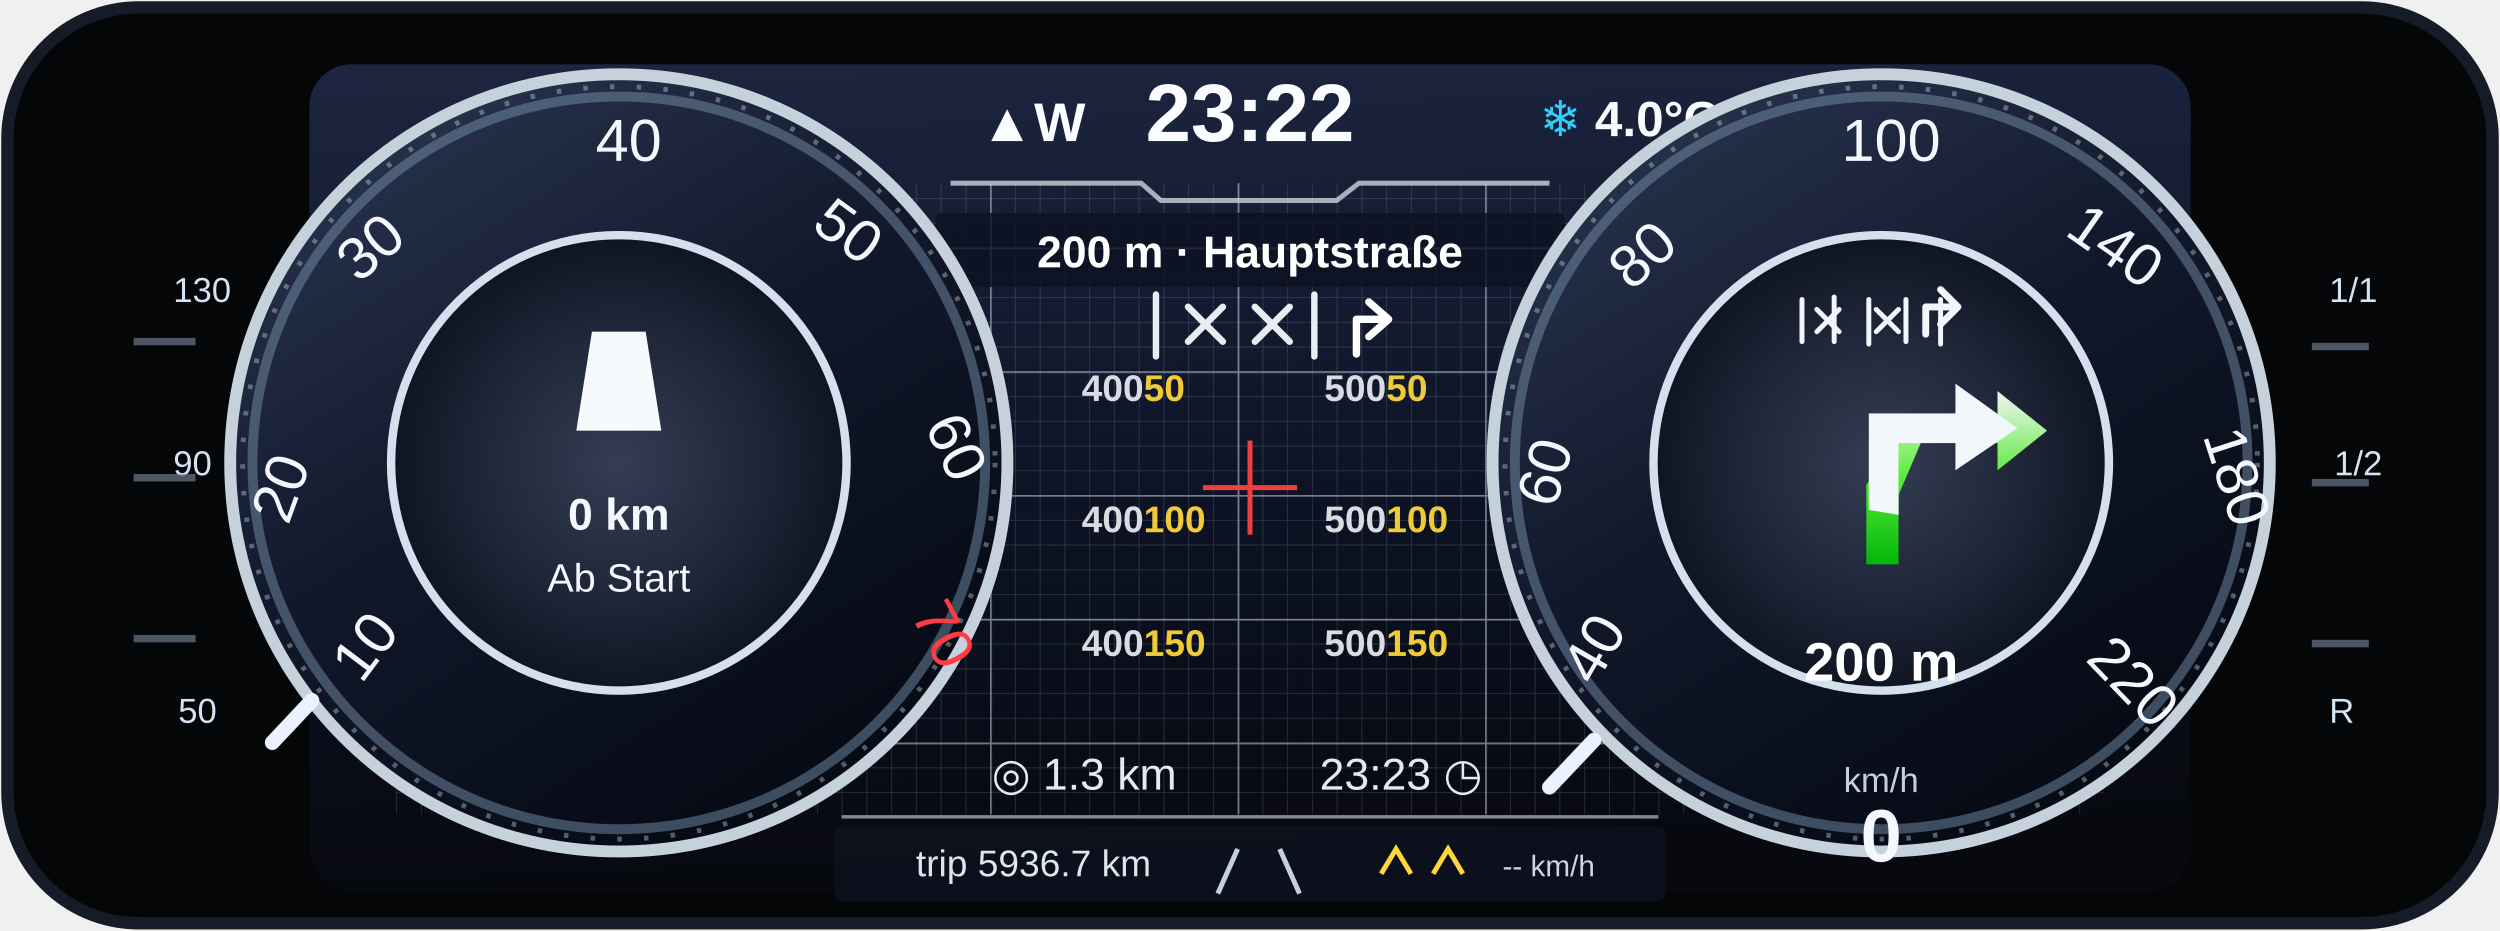
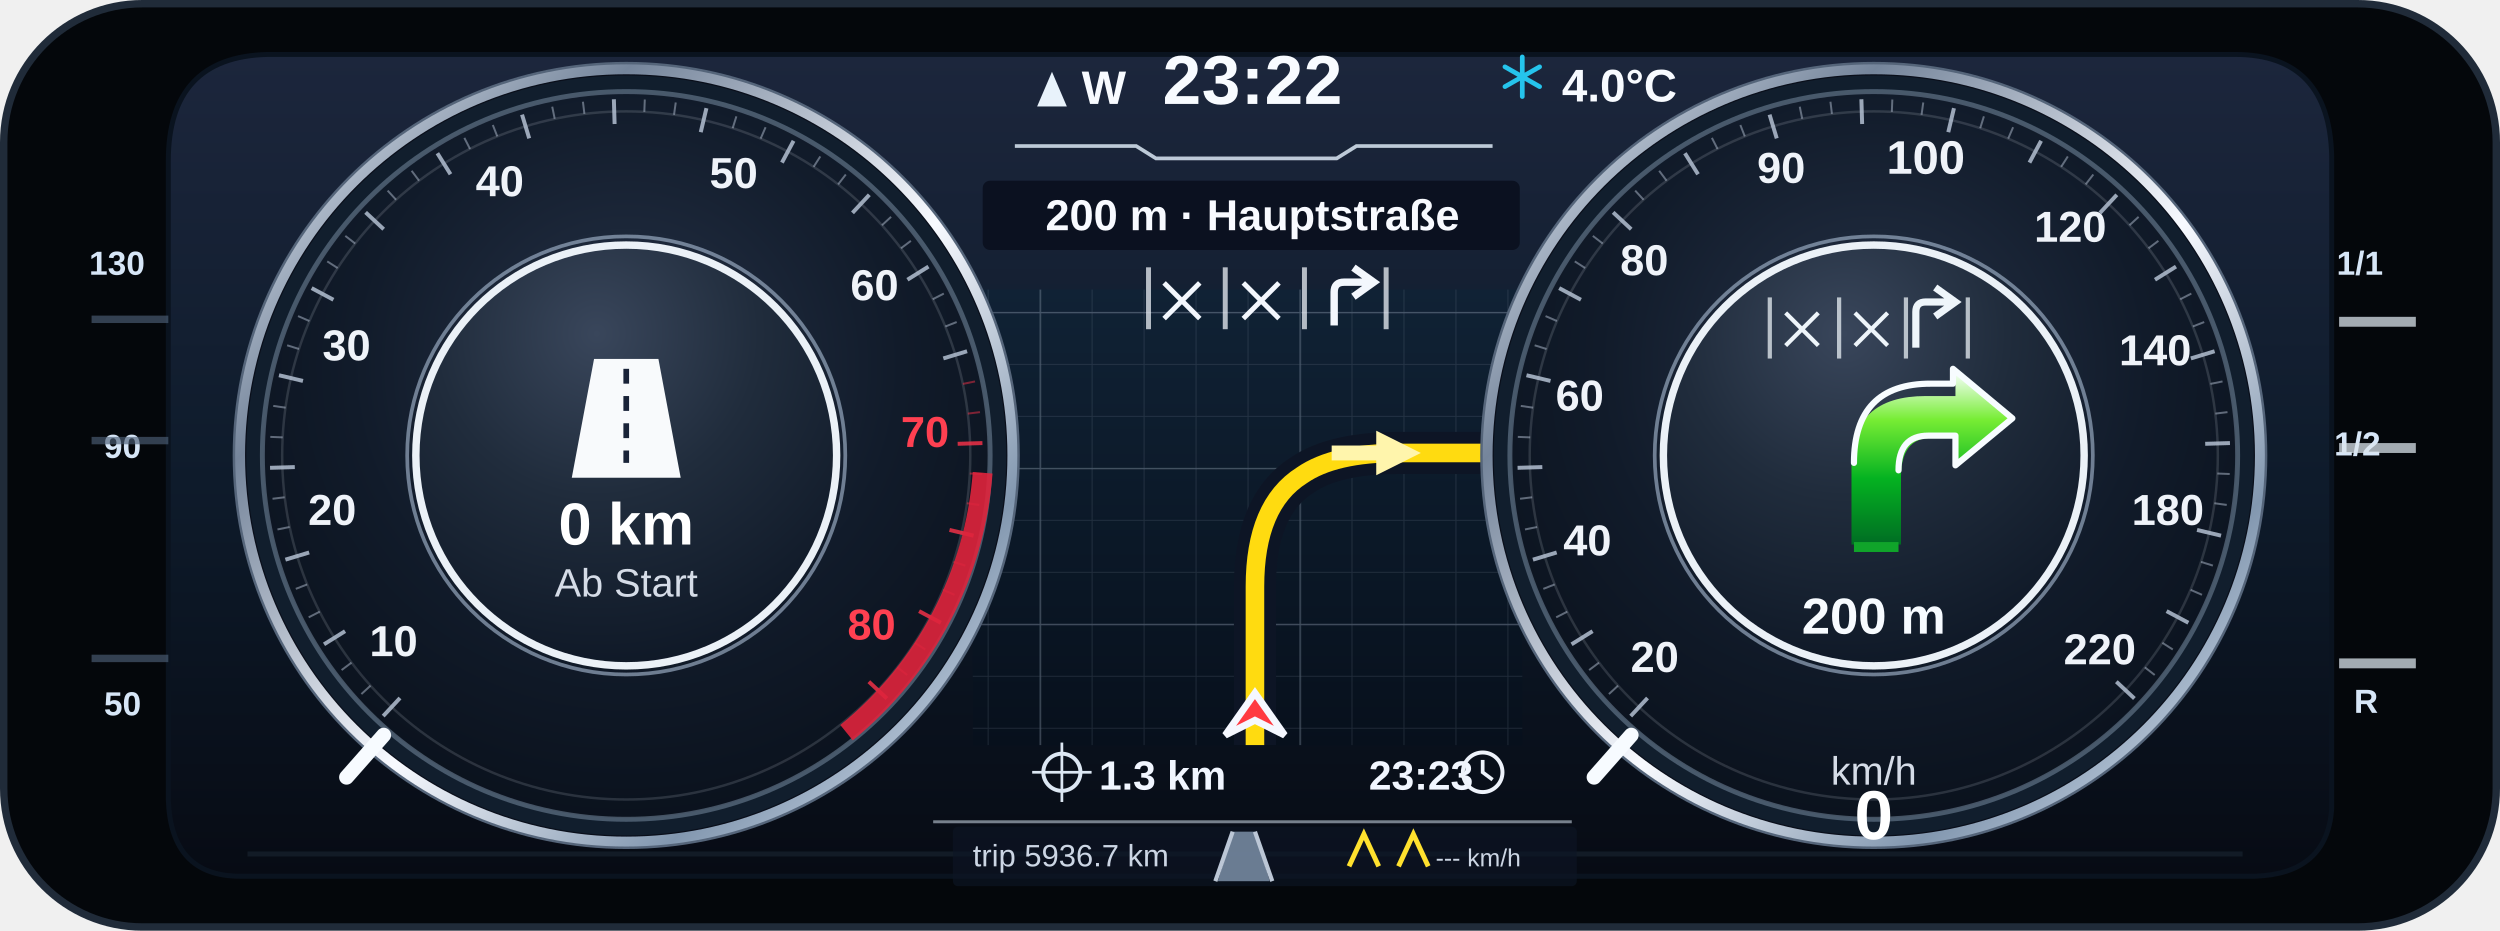
- <svg xmlns="http://www.w3.org/2000/svg" id="navv-center-svg" viewBox="0 0 1010 376" role="img" aria-label="Center Virtual Cockpit Preview: modular AID10 geometry" preserveAspectRatio="xMidYMid meet">
+ <svg xmlns="http://www.w3.org/2000/svg" id="navv-center-svg" viewBox="0 0 1010 376" preserveAspectRatio="xMidYMid meet" role="img" aria-label="Modulares AID10 Center-Cockpit: Instrumente, Navigationsanzeigen und Kartenfläche als getrennte SVG-Ebenen">
  <defs>
-     <linearGradient id="c-back" x2=".1" y2="1">
-       <stop offset="0%" stop-color="#1d2540" />
-       <stop offset="60%" stop-color="#0c1223" />
-       <stop offset="100%" stop-color="#07090f" />
+     <style>
+ #navv-center-svg{font-family:Arial,"Helvetica Neue",Helvetica,sans-serif;font-variant-numeric:tabular-nums}
+ .c-gauge-labels{font-family:Arial,"Helvetica Neue",Helvetica,sans-serif}
+ .c-inner-main{fill:#fff;font-weight:650}
+ .c-inner-sub{fill:#d5dce7;font-size:16px;font-weight:500}
+ .c-fine{fill:#b5c4d8;font-weight:500}
+ </style>
+     <linearGradient id="c-back" x1="0" y1="0" x2="0" y2="1">
+       <stop stop-color="#1c263c" />
+       <stop offset=".52" stop-color="#0e1b2b" />
+       <stop offset="1" stop-color="#070b14" />
    </linearGradient>
-     <linearGradient id="c-dial" x1=".2" y1=".1" x2=".7" y2=".9">
-       <stop stop-color="#253049" />
-       <stop offset="46%" stop-color="#11182b" />
-       <stop offset="100%" stop-color="#070b16" />
+     <linearGradient id="c-panel" x1="0" y1="0" x2="0" y2="1">
+       <stop stop-color="#102235" />
+       <stop offset="1" stop-color="#07101c" />
    </linearGradient>
-     <radialGradient id="c-inner">
-       <stop stop-color="#343d53" />
-       <stop offset=".65" stop-color="#1d2436" />
-       <stop offset="1" stop-color="#0f1421" />
+     <linearGradient id="c-rim" x1="0" y1="0" x2="1" y2="1">
+       <stop stop-color="#f0f7ff" />
+       <stop offset=".25" stop-color="#75859b" />
+       <stop offset=".55" stop-color="#f8faff" />
+       <stop offset=".78" stop-color="#8297af" />
+       <stop offset="1" stop-color="#eaf3ff" />
+     </linearGradient>
+     <radialGradient id="c-dialface" cx=".5" cy=".38" r=".82">
+       <stop stop-color="#263247" />
+       <stop offset=".45" stop-color="#111b2a" />
+       <stop offset="1" stop-color="#050a12" />
    </radialGradient>
-     <linearGradient id="c-guidance" x1="0" y1="1" x2="0" y2="0">
-       <stop stop-color="#00bd09" />
-       <stop offset=".5" stop-color="#58f534" />
-       <stop offset="1" stop-color="#fff" />
+     <radialGradient id="c-inner" cx=".43" cy=".21" r=".9">
+       <stop stop-color="#39465b" />
+       <stop offset=".43" stop-color="#202c3c" />
+       <stop offset="1" stop-color="#0b1422" />
+     </radialGradient>
+     <linearGradient id="c-turn" x1="0" y1="1" x2="0" y2="0">
+       <stop stop-color="#006d23" />
+       <stop offset=".38" stop-color="#04b221" />
+       <stop offset=".72" stop-color="#77ed34" />
+       <stop offset="1" stop-color="#f9ffff" />
    </linearGradient>
-     <pattern id="c-grid" width="10" height="10" patternUnits="userSpaceOnUse">
-       <path d="M10 0H0V10" stroke="#aab8c9" stroke-opacity=".26" stroke-width=".55" fill="none" />
+     <pattern id="c-grid" width="21" height="21" patternUnits="userSpaceOnUse">
+       <path d="M21 0H0V21" fill="none" stroke="#8792a7" stroke-opacity=".18" stroke-width=".75" />
    </pattern>
-     <pattern id="c-grid-major" width="100" height="50" patternUnits="userSpaceOnUse">
-       <path d="M100 0H0V50" stroke="#d9e3f2" stroke-opacity=".48" stroke-width="1.4" fill="none" />
+     <pattern id="c-major" width="105" height="63" patternUnits="userSpaceOnUse">
+       <path d="M105 0H0V63" fill="none" stroke="#9fafc1" stroke-opacity=".27" stroke-width="1.2" />
    </pattern>
-     <clipPath id="c-mainclip">
-       <rect x="125" y="26" width="760" height="334" rx="17" />
+     <clipPath id="c-mapclip">
+       <path d="M393 117H615V301H393z" />
    </clipPath>
-     <filter id="c-glow">
-       <feGaussianBlur stdDeviation="2" />
-     </filter>
  </defs>
-   <rect x="3" y="3" width="1004" height="370" rx="53" fill="#050608" stroke="#161c27" stroke-width="5" />
-   <g clip-path="url(#c-mainclip)">
-     <rect x="125" y="26" width="760" height="334" fill="url(#c-back)" />
+   <rect x="1.5" y="1.5" width="1007" height="373" rx="56" fill="#04070b" stroke="#202b39" stroke-width="3" />
+   <path d="M108 22H903Q941 22 942 63V327Q940 353 911 354H97Q69 354 68 323V65Q68 23 108 22Z" fill="url(#c-back)" stroke="#0a131f" stroke-width="2" />
+   <path d="M100 345H906" stroke="#121b26" stroke-width="2" />
+   <g id="center-background" clip-path="url(#c-mapclip)">
+     <rect x="393" y="117" width="222" height="184" fill="url(#c-panel)" />
    <g id="center-grid">
-       <rect x="160" y="74" width="690" height="255" fill="url(#c-grid)" />
-       <rect x="160" y="74" width="690" height="255" fill="url(#c-grid-major)" />
-       <g fill="#e7e9ee" font-weight="750" font-size="15" font-family="system-ui,Arial,sans-serif">
-         <text x="339" y="162">300<tspan fill="#ffd639">50</tspan>
-         </text>
-         <text x="437" y="162">400<tspan fill="#ffd639">50</tspan>
-         </text>
-         <text x="535" y="162">500<tspan fill="#ffd639">50</tspan>
-         </text>
-         <text x="635" y="162">600<tspan fill="#ffd639">50</tspan>
-         </text>
-         <text x="339" y="215">300<tspan fill="#ffd639">100</tspan>
-         </text>
-         <text x="437" y="215">400<tspan fill="#ffd639">100</tspan>
-         </text>
-         <text x="535" y="215">500<tspan fill="#ffd639">100</tspan>
-         </text>
-         <text x="635" y="215">600<tspan fill="#ffd639">100</tspan>
-         </text>
-         <text x="339" y="265">300<tspan fill="#ffd639">150</tspan>
-         </text>
-         <text x="437" y="265">400<tspan fill="#ffd639">150</tspan>
-         </text>
-         <text x="535" y="265">500<tspan fill="#ffd639">150</tspan>
-         </text>
-         <text x="635" y="265">600<tspan fill="#ffd639">150</tspan>
-         </text>
-       </g>
-       <path d="M505 178v38m-19-19h38" stroke="#ff4242" stroke-width="2" />
+       <rect x="393" y="117" width="222" height="184" fill="url(#c-grid)" />
+       <rect x="393" y="117" width="222" height="184" fill="url(#c-major)" />
    </g>
    <g id="center-map-visual" style="display:none">
-       <rect x="337" y="83" width="333" height="252" fill="#273e4a" />
-       <path d="M344 320C415 287 472 287 521 240S578 176 664 160M340 155Q430 202 510 132T674 91" fill="none" stroke="#526779" stroke-width="31" />
-       <path d="M344 320C415 287 472 287 521 240S578 176 664 160" fill="none" stroke="#849ca8" stroke-width="9" />
-       <path d="M500 325Q500 275 521 241Q548 200 592 188" stroke="#69e6bb" stroke-width="5" fill="none" stroke-linecap="round" />
-     </g>
-     <rect x="125" y="26" width="760" height="370" fill="url(#c-back)" opacity=".06" />
-   </g>
-   <g id="center-top-status" font-family="system-ui,Arial,sans-serif" fill="#fafcff">
-     <text x="396" y="57" font-size="22" font-weight="650">▲W</text>
-     <text x="505" y="57" text-anchor="middle" font-size="33" font-weight="650">23:22</text>
-     <text x="622" y="55" font-size="20" font-weight="600">
-       <tspan fill="#34ccfb">❄</tspan> 4.0°C</text>
-     <path d="M384 74H461l8 7h71l9-7h77" fill="none" stroke="#c8d4de" opacity=".8" stroke-width="2" />
-   </g>
-   <g id="center-top-text" font-family="system-ui,Arial,sans-serif" text-anchor="middle">
-     <rect x="378" y="86" width="254" height="30" fill="#0b1020" opacity=".8" rx="2" />
-     <text id="center-top-label" x="505" y="108" fill="#fff" font-size="18" font-weight="650">200 m · Hauptstraße</text>
-   </g>
-   <g id="center-top-lanes" fill="none" stroke="#e8edf2" stroke-width="2.6" stroke-linecap="round" stroke-linejoin="round">
-     <path d="M467 119v25M531 119v25" />
-     <path d="M480 124l14 14m0-14l-14 14M507 124l14 14m0-14l-14 14" stroke-width="2.7" />
-     <path d="M548 143v-14h13m-8-7l8 7-8 7" stroke="#fff" stroke-width="3" />
-   </g>
-   <g id="center-left-dial" font-family="system-ui,Arial,sans-serif" fill="#f4f7fd">
-     <circle cx="250" cy="187" r="157" fill="url(#c-dial)" stroke="#c6d2db" stroke-width="4.8" />
-     <circle cx="250" cy="187" r="148" fill="none" stroke="#758da7" stroke-width="4" opacity=".5" />
-     <circle cx="250" cy="187" r="152" fill="none" stroke="#c7d5dd" stroke-width="2" stroke-dasharray="1.8 9" opacity=".4" />
-     <path d="M126 283L110 300" stroke="#eaf3fd" stroke-width="6" stroke-linecap="round" />
-     <g font-size="24" text-anchor="middle" font-weight="500">
-       <text x="154" y="266" transform="rotate(-53 154 266)">10</text>
-       <text x="121" y="200" transform="rotate(-70 121 200)">20</text>
-       <text x="155" y="106" transform="rotate(-41 155 106)">30</text>
-       <text x="254" y="65">40</text>
-       <text x="338" y="100" transform="rotate(36 338 100)">50</text>
-       <text x="379" y="184" transform="rotate(65 379 184)">60</text>
-       <text x="374" y="260" transform="rotate(62 374 260)" fill="#ff3b44">70</text>
-     </g>
-     <circle cx="250" cy="187" r="92" fill="url(#c-inner)" stroke="#d4e0ed" stroke-width="3.4" />
-     <path d="M250 135h-10l-6 38h32l-6-38h-10m0 6v27" fill="#f7fafc" stroke="#f7fafc" stroke-width="2" />
-     <text x="250" y="214" text-anchor="middle" font-size="18" font-weight="600">0 km</text>
-     <text x="250" y="239" text-anchor="middle" font-size="16">Ab Start</text>
-   </g>
-   <g id="center-right-dial" font-family="system-ui,Arial,sans-serif" fill="#f4f7fd">
-     <circle cx="760" cy="187" r="157" fill="url(#c-dial)" stroke="#c6d2db" stroke-width="4.8" />
-     <circle cx="760" cy="187" r="148" fill="none" stroke="#758da7" stroke-width="4" opacity=".5" />
-     <circle cx="760" cy="187" r="152" fill="none" stroke="#c7d5dd" stroke-width="2" stroke-dasharray="1.8 9" opacity=".4" />
-     <g font-size="24" text-anchor="middle" font-weight="500">
-       <text x="651" y="266" transform="rotate(-60 651 266)">40</text>
-       <text x="632" y="193" transform="rotate(-74 632 193)">60</text>
-       <text x="669" y="109" transform="rotate(-42 669 109)">80</text>
-       <text x="764" y="65">100</text>
-       <text x="850" y="106" transform="rotate(35 850 106)">140</text>
-       <text x="896" y="195" transform="rotate(72 896 195)">180</text>
-       <text x="856" y="281" transform="rotate(46 856 281)">220</text>
-     </g>
-     <circle cx="760" cy="187" r="92" fill="url(#c-inner)" stroke="#d4e0ed" stroke-width="3.4" />
-     <path d="M644 299l-18 19" stroke="#eaf3fd" stroke-width="6" stroke-linecap="round" />
-     <text x="760" y="320" text-anchor="middle" font-size="14" fill="#c4d0df">km/h</text>
-     <text x="760" y="348" text-anchor="middle" font-size="30" font-weight="650">0</text>
-   </g>
-   <g id="center-dial-lanes" fill="none" stroke="#f2f5fc" stroke-width="2" stroke-linecap="round" stroke-linejoin="round">
-     <path d="M728 121v17m13-18v18m14-17v18m15-18v17m14-17v18" />
-     <path d="M734 125l9 9m0-9l-9 9M758 125l9 9m0-9l-9 9" />
-     <path d="M778 135v-11h12m-6-7l7 7-7 7" stroke-width="2.8" />
+       <path d="M375 139H623M374 202H627M375 251H629M411 111V311M461 111V313M545 109V317M598 108V309" stroke="#4b5968" stroke-width="16" fill="none" />
+       <path d="M375 139H623M374 202H627M375 251H629M411 111V311M461 111V313M545 109V317M598 108V309" stroke="#8ba2b5" stroke-width="1.2" stroke-opacity=".6" fill="none" />
+       <rect x="417" y="152" width="30" height="34" fill="#263f50" />
+       <rect x="558" y="151" width="30" height="34" fill="#324958" />
+       <rect x="472" y="216" width="28" height="23" fill="#263948" />
+       <rect x="548" y="264" width="33" height="19" fill="#263948" />
+     </g>
+     <g id="center-map-route">
+       <path d="M507 321V237Q507 204 526 192Q539 183 565 183H617" fill="none" stroke="#0d1525" stroke-width="17" stroke-linecap="round" stroke-linejoin="round" />
+       <path d="M507 321V237Q507 204 526 192Q539 183 565 183H617" fill="none" stroke="#ffdb10" stroke-width="7.5" stroke-linecap="round" stroke-linejoin="round" />
+       <path d="M556 174l18 9-18 9v-6h-18v-6h18z" fill="#fff5ac" />
+       <path d="M507 280l-12 17 12-6 12 6z" fill="#ff3a41" stroke="#f5f8ff" stroke-width="2.8" />
+     </g>
+   </g>
+   <g id="center-top-status" fill="#f8fbff">
+     <path d="M425 29l-6 14h12z" fill="#e8f2fb" />
+     <text x="437" y="42" font-size="19" font-weight="650">W</text>
+     <text x="506" y="42" font-size="28" font-weight="650" text-anchor="middle" letter-spacing=".25">23:22</text>
+     <g stroke="#25c4ec" stroke-width="1.9" stroke-linecap="round" transform="translate(615 31)">
+       <path d="M0-8V8M-7-4L7 4M-7 4L7-4" />
+     </g>
+     <text x="631" y="41" font-size="18.5" font-weight="600">4.0°C</text>
+     <path d="M410 59H459l8 5h73l8-5h55" stroke="#dce9f5" fill="none" stroke-width="1.5" opacity=".84" />
+   </g>
+   <g id="center-top-text" fill="#f8faff" text-anchor="middle">
+     <rect x="397" y="73" width="217" height="28" rx="3" fill="#090f1d" opacity=".88" />
+     <text id="center-top-label" x="506" y="93" font-size="17.5" font-weight="600">200 m · Hauptstraße</text>
+   </g>
+   <g id="center-top-lanes" stroke="#f3f7fd" stroke-width="2" stroke-linecap="square" stroke-linejoin="miter" fill="none">
+     <path d="M464 109V132M495 109V132M527 109V132M560 109V132" stroke-opacity=".72" />
+     <path d="M471 115l13 13m0-13l-13 13M503 115l13 13m0-13l-13 13" />
+     <path d="M539 130v-12q0-4 4-4h10m-5-5l7 5-7 5" stroke-width="3" />
+   </g>
+   <g id="center-left-dial" class="c-gauge">
+     <circle cx="253" cy="184" r="158" fill="#090e1a" stroke="#55657a" stroke-width="2" />
+     <circle cx="253" cy="184" r="156" fill="none" stroke="url(#c-rim)" stroke-width="4" />
+     <circle cx="253" cy="184" r="150" fill="url(#c-dialface)" stroke="#111e2d" stroke-width="7" />
+     <circle cx="253" cy="184" r="147" fill="none" stroke="#74899f" opacity=".55" stroke-width="2" />
+     <circle cx="253" cy="184" r="139" fill="none" stroke="#f1f7fe" stroke-opacity=".14" stroke-width="1" />
+     <path d="M154.8 289.3L161.6 282.0" stroke="#b3bfd1" stroke-width="1.6" opacity="0.85" />
+     <path d="M146.0 280.4L149.7 277.0" stroke="#b3bfd1" stroke-width="0.8" opacity="0.5" />
+     <path d="M138.0 270.7L142.0 267.7" stroke="#b3bfd1" stroke-width="0.8" opacity="0.5" />
+     <path d="M130.9 260.3L139.4 255.0" stroke="#b3bfd1" stroke-width="1.6" opacity="0.85" />
+     <path d="M124.7 249.4L129.2 247.1" stroke="#b3bfd1" stroke-width="0.8" opacity="0.5" />
+     <path d="M119.5 237.9L124.1 236.1" stroke="#b3bfd1" stroke-width="0.8" opacity="0.5" />
+     <path d="M115.3 226.1L124.9 223.2" stroke="#b3bfd1" stroke-width="1.6" opacity="0.85" />
+     <path d="M112.1 213.9L117.0 212.9" stroke="#b3bfd1" stroke-width="0.8" opacity="0.5" />
+     <path d="M110.1 201.5L115.0 200.9" stroke="#b3bfd1" stroke-width="0.8" opacity="0.5" />
+     <path d="M109.1 189.0L119.1 188.7" stroke="#b3bfd1" stroke-width="1.6" opacity="0.85" />
+     <path d="M109.2 176.5L114.2 176.7" stroke="#b3bfd1" stroke-width="0.8" opacity="0.5" />
+     <path d="M110.4 164.0L115.4 164.7" stroke="#b3bfd1" stroke-width="0.8" opacity="0.5" />
+     <path d="M112.7 151.6L122.4 153.9" stroke="#b3bfd1" stroke-width="1.6" opacity="0.85" />
+     <path d="M116.0 139.5L120.8 141.0" stroke="#b3bfd1" stroke-width="0.8" opacity="0.5" />
+     <path d="M120.4 127.7L125.0 129.7" stroke="#b3bfd1" stroke-width="0.8" opacity="0.5" />
+     <path d="M125.9 116.4L134.7 121.1" stroke="#b3bfd1" stroke-width="1.6" opacity="0.85" />
+     <path d="M132.2 105.6L136.4 108.3" stroke="#b3bfd1" stroke-width="0.8" opacity="0.5" />
+     <path d="M139.5 95.3L143.5 98.4" stroke="#b3bfd1" stroke-width="0.8" opacity="0.5" />
+     <path d="M147.7 85.8L155.0 92.6" stroke="#b3bfd1" stroke-width="1.6" opacity="0.85" />
+     <path d="M156.6 77.0L160.0 80.7" stroke="#b3bfd1" stroke-width="0.8" opacity="0.5" />
+     <path d="M166.3 69.0L169.3 73.0" stroke="#b3bfd1" stroke-width="0.8" opacity="0.5" />
+     <path d="M176.7 61.9L182.0 70.4" stroke="#b3bfd1" stroke-width="1.6" opacity="0.85" />
+     <path d="M187.6 55.7L189.9 60.2" stroke="#b3bfd1" stroke-width="0.8" opacity="0.5" />
+     <path d="M199.1 50.5L200.9 55.1" stroke="#b3bfd1" stroke-width="0.8" opacity="0.5" />
+     <path d="M210.9 46.3L213.8 55.9" stroke="#b3bfd1" stroke-width="1.6" opacity="0.85" />
+     <path d="M223.1 43.1L224.1 48.0" stroke="#b3bfd1" stroke-width="0.8" opacity="0.5" />
+     <path d="M235.5 41.1L236.1 46.0" stroke="#b3bfd1" stroke-width="0.8" opacity="0.5" />
+     <path d="M248.0 40.1L248.3 50.1" stroke="#b3bfd1" stroke-width="1.6" opacity="0.85" />
+     <path d="M260.5 40.2L260.3 45.2" stroke="#b3bfd1" stroke-width="0.8" opacity="0.5" />
+     <path d="M273.0 41.4L272.3 46.4" stroke="#b3bfd1" stroke-width="0.8" opacity="0.5" />
+     <path d="M285.4 43.7L283.1 53.4" stroke="#b3bfd1" stroke-width="1.6" opacity="0.85" />
+     <path d="M297.5 47.0L296.0 51.8" stroke="#b3bfd1" stroke-width="0.8" opacity="0.5" />
+     <path d="M309.3 51.4L307.3 56.0" stroke="#b3bfd1" stroke-width="0.8" opacity="0.5" />
+     <path d="M320.6 56.9L315.9 65.7" stroke="#b3bfd1" stroke-width="1.6" opacity="0.85" />
+     <path d="M331.4 63.2L328.7 67.4" stroke="#b3bfd1" stroke-width="0.8" opacity="0.5" />
+     <path d="M341.7 70.5L338.6 74.5" stroke="#b3bfd1" stroke-width="0.8" opacity="0.5" />
+     <path d="M351.2 78.7L344.4 86.0" stroke="#b3bfd1" stroke-width="1.6" opacity="0.85" />
+     <path d="M360.0 87.6L356.3 91.0" stroke="#b3bfd1" stroke-width="0.8" opacity="0.5" />
+     <path d="M368.0 97.3L364.0 100.3" stroke="#b3bfd1" stroke-width="0.8" opacity="0.5" />
+     <path d="M375.1 107.7L366.6 113.0" stroke="#b3bfd1" stroke-width="1.6" opacity="0.85" />
+     <path d="M381.3 118.6L376.8 120.9" stroke="#b3bfd1" stroke-width="0.8" opacity="0.5" />
+     <path d="M386.5 130.1L381.9 131.9" stroke="#b3bfd1" stroke-width="0.8" opacity="0.5" />
+     <path d="M390.7 141.9L381.1 144.8" stroke="#b3bfd1" stroke-width="1.6" opacity="0.85" />
+     <path d="M393.9 154.1L389.0 155.1" stroke="#ee3046" stroke-width="0.8" opacity="0.5" />
+     <path d="M395.9 166.5L391.0 167.1" stroke="#ee3046" stroke-width="0.8" opacity="0.5" />
+     <path d="M396.9 179.0L386.9 179.3" stroke="#ee3046" stroke-width="1.6" opacity="0.85" />
+     <path d="M396.8 191.5L391.8 191.3" stroke="#ee3046" stroke-width="0.8" opacity="0.5" />
+     <path d="M395.6 204.0L390.6 203.3" stroke="#ee3046" stroke-width="0.8" opacity="0.5" />
+     <path d="M393.3 216.4L383.6 214.1" stroke="#ee3046" stroke-width="1.6" opacity="0.85" />
+     <path d="M390.0 228.5L385.2 227.0" stroke="#ee3046" stroke-width="0.8" opacity="0.5" />
+     <path d="M385.6 240.3L381.0 238.3" stroke="#ee3046" stroke-width="0.8" opacity="0.5" />
+     <path d="M380.1 251.6L371.3 246.9" stroke="#ee3046" stroke-width="1.6" opacity="0.85" />
+     <path d="M373.8 262.4L369.6 259.7" stroke="#ee3046" stroke-width="0.8" opacity="0.5" />
+     <path d="M366.5 272.7L362.5 269.6" stroke="#ee3046" stroke-width="0.8" opacity="0.5" />
+     <path d="M358.3 282.2L351.0 275.4" stroke="#ee3046" stroke-width="1.6" opacity="0.85" />
+     <g class="c-gauge-labels" fill="#eff3f9" text-anchor="middle" dominant-baseline="middle">
+       <text x="159.0" y="260.1" font-size="17.5" font-weight="600">10</text>
+       <text x="134.2" y="207.1" font-size="17.5" font-weight="600">20</text>
+       <text x="140.0" y="140.6" font-size="17.5" font-weight="600">30</text>
+       <text x="201.9" y="74.3" font-size="17.5" font-weight="600">40</text>
+       <text x="296.4" y="71.0" font-size="17.5" font-weight="600">50</text>
+       <text x="353.3" y="116.3" font-size="17.5" font-weight="600">60</text>
+       <text x="373.7" y="175.6" font-size="17.5" font-weight="600" fill="#ff4051">70</text>
+       <text x="352.1" y="253.4" font-size="17.5" font-weight="600" fill="#ff4051">80</text>
+     </g>
+     <path d="M342 296A150 150 0 0 0 397 191" stroke="#df233c" stroke-width="8" fill="none" opacity=".9" />
+     <circle cx="253" cy="184" r="85" fill="url(#c-inner)" stroke="#ebf1f7" stroke-width="3" />
+     <circle cx="253" cy="184" r="88.5" fill="none" stroke="#9fb2c9" opacity=".65" stroke-width="1.5" />
+     <path d="M155 297l-15 17" stroke="#f7fbff" stroke-width="6" stroke-linecap="round" />
+     <g id="center-left-info">
+       <path d="M240 145h26l9 48h-44z" fill="#f8fafc" />
+       <path d="M253 149v38" stroke="#192338" stroke-width="2.3" stroke-dasharray="6 5" />
+       <text x="253" y="220" class="c-inner-main" text-anchor="middle" font-size="24">0 km</text>
+       <text x="253" y="241" class="c-inner-sub" text-anchor="middle">Ab Start</text>
+     </g>
+   </g>
+   <g id="center-right-dial" class="c-gauge">
+     <circle cx="757" cy="184" r="158" fill="#090e1a" stroke="#55657a" stroke-width="2" />
+     <circle cx="757" cy="184" r="156" fill="none" stroke="url(#c-rim)" stroke-width="4" />
+     <circle cx="757" cy="184" r="150" fill="url(#c-dialface)" stroke="#111e2d" stroke-width="7" />
+     <circle cx="757" cy="184" r="147" fill="none" stroke="#74899f" opacity=".55" stroke-width="2" />
+     <circle cx="757" cy="184" r="139" fill="none" stroke="#f1f7fe" stroke-opacity=".14" stroke-width="1" />
+     <path d="M658.8 289.3L665.6 282.0" stroke="#b3bfd1" stroke-width="1.6" opacity="0.85" />
+     <path d="M650.0 280.4L653.7 277.0" stroke="#b3bfd1" stroke-width="0.8" opacity="0.5" />
+     <path d="M642.0 270.7L646.0 267.7" stroke="#b3bfd1" stroke-width="0.8" opacity="0.5" />
+     <path d="M634.9 260.3L643.4 255.0" stroke="#b3bfd1" stroke-width="1.6" opacity="0.85" />
+     <path d="M628.7 249.4L633.2 247.1" stroke="#b3bfd1" stroke-width="0.8" opacity="0.5" />
+     <path d="M623.5 237.9L628.1 236.1" stroke="#b3bfd1" stroke-width="0.8" opacity="0.5" />
+     <path d="M619.3 226.1L628.9 223.2" stroke="#b3bfd1" stroke-width="1.6" opacity="0.85" />
+     <path d="M616.1 213.9L621.0 212.9" stroke="#b3bfd1" stroke-width="0.8" opacity="0.5" />
+     <path d="M614.1 201.5L619.0 200.9" stroke="#b3bfd1" stroke-width="0.8" opacity="0.5" />
+     <path d="M613.1 189.0L623.1 188.7" stroke="#b3bfd1" stroke-width="1.6" opacity="0.85" />
+     <path d="M613.2 176.5L618.2 176.7" stroke="#b3bfd1" stroke-width="0.8" opacity="0.5" />
+     <path d="M614.4 164.0L619.4 164.7" stroke="#b3bfd1" stroke-width="0.8" opacity="0.5" />
+     <path d="M616.7 151.6L626.4 153.9" stroke="#b3bfd1" stroke-width="1.6" opacity="0.85" />
+     <path d="M620.0 139.5L624.8 141.0" stroke="#b3bfd1" stroke-width="0.8" opacity="0.5" />
+     <path d="M624.4 127.7L629.0 129.7" stroke="#b3bfd1" stroke-width="0.8" opacity="0.5" />
+     <path d="M629.9 116.4L638.7 121.1" stroke="#b3bfd1" stroke-width="1.6" opacity="0.85" />
+     <path d="M636.2 105.6L640.4 108.3" stroke="#b3bfd1" stroke-width="0.8" opacity="0.5" />
+     <path d="M643.5 95.3L647.5 98.4" stroke="#b3bfd1" stroke-width="0.8" opacity="0.5" />
+     <path d="M651.7 85.8L659.0 92.6" stroke="#b3bfd1" stroke-width="1.6" opacity="0.85" />
+     <path d="M660.6 77.0L664.0 80.7" stroke="#b3bfd1" stroke-width="0.8" opacity="0.5" />
+     <path d="M670.3 69.0L673.3 73.0" stroke="#b3bfd1" stroke-width="0.8" opacity="0.5" />
+     <path d="M680.7 61.9L686.0 70.4" stroke="#b3bfd1" stroke-width="1.6" opacity="0.85" />
+     <path d="M691.6 55.7L693.9 60.2" stroke="#b3bfd1" stroke-width="0.8" opacity="0.5" />
+     <path d="M703.1 50.5L704.9 55.1" stroke="#b3bfd1" stroke-width="0.8" opacity="0.5" />
+     <path d="M714.9 46.3L717.8 55.9" stroke="#b3bfd1" stroke-width="1.6" opacity="0.85" />
+     <path d="M727.1 43.1L728.1 48.0" stroke="#b3bfd1" stroke-width="0.8" opacity="0.5" />
+     <path d="M739.5 41.1L740.1 46.0" stroke="#b3bfd1" stroke-width="0.8" opacity="0.5" />
+     <path d="M752.0 40.1L752.3 50.1" stroke="#b3bfd1" stroke-width="1.6" opacity="0.85" />
+     <path d="M764.5 40.2L764.3 45.2" stroke="#b3bfd1" stroke-width="0.8" opacity="0.5" />
+     <path d="M777.0 41.4L776.3 46.4" stroke="#b3bfd1" stroke-width="0.8" opacity="0.5" />
+     <path d="M789.4 43.7L787.1 53.4" stroke="#b3bfd1" stroke-width="1.6" opacity="0.85" />
+     <path d="M801.5 47.0L800.0 51.8" stroke="#b3bfd1" stroke-width="0.8" opacity="0.5" />
+     <path d="M813.3 51.4L811.3 56.0" stroke="#b3bfd1" stroke-width="0.8" opacity="0.5" />
+     <path d="M824.6 56.9L819.9 65.7" stroke="#b3bfd1" stroke-width="1.6" opacity="0.85" />
+     <path d="M835.4 63.2L832.7 67.4" stroke="#b3bfd1" stroke-width="0.8" opacity="0.5" />
+     <path d="M845.7 70.5L842.6 74.5" stroke="#b3bfd1" stroke-width="0.8" opacity="0.5" />
+     <path d="M855.2 78.7L848.4 86.0" stroke="#b3bfd1" stroke-width="1.6" opacity="0.85" />
+     <path d="M864.0 87.6L860.3 91.0" stroke="#b3bfd1" stroke-width="0.8" opacity="0.5" />
+     <path d="M872.0 97.3L868.0 100.3" stroke="#b3bfd1" stroke-width="0.8" opacity="0.5" />
+     <path d="M879.1 107.7L870.6 113.0" stroke="#b3bfd1" stroke-width="1.6" opacity="0.85" />
+     <path d="M885.3 118.6L880.8 120.9" stroke="#b3bfd1" stroke-width="0.8" opacity="0.5" />
+     <path d="M890.5 130.1L885.9 131.9" stroke="#b3bfd1" stroke-width="0.8" opacity="0.5" />
+     <path d="M894.7 141.9L885.1 144.8" stroke="#b3bfd1" stroke-width="1.6" opacity="0.85" />
+     <path d="M897.9 154.1L893.0 155.1" stroke="#b3bfd1" stroke-width="0.8" opacity="0.5" />
+     <path d="M899.9 166.5L895.0 167.1" stroke="#b3bfd1" stroke-width="0.8" opacity="0.5" />
+     <path d="M900.9 179.0L890.9 179.3" stroke="#b3bfd1" stroke-width="1.6" opacity="0.85" />
+     <path d="M900.8 191.5L895.8 191.3" stroke="#b3bfd1" stroke-width="0.8" opacity="0.5" />
+     <path d="M899.6 204.0L894.6 203.3" stroke="#b3bfd1" stroke-width="0.8" opacity="0.5" />
+     <path d="M897.3 216.4L887.6 214.1" stroke="#b3bfd1" stroke-width="1.6" opacity="0.85" />
+     <path d="M894.0 228.5L889.2 227.0" stroke="#b3bfd1" stroke-width="0.8" opacity="0.5" />
+     <path d="M889.6 240.3L885.0 238.3" stroke="#b3bfd1" stroke-width="0.8" opacity="0.5" />
+     <path d="M884.1 251.6L875.3 246.9" stroke="#b3bfd1" stroke-width="1.6" opacity="0.85" />
+     <path d="M877.8 262.4L873.6 259.7" stroke="#b3bfd1" stroke-width="0.8" opacity="0.5" />
+     <path d="M870.5 272.7L866.5 269.6" stroke="#b3bfd1" stroke-width="0.8" opacity="0.5" />
+     <path d="M862.3 282.2L855.0 275.4" stroke="#b3bfd1" stroke-width="1.6" opacity="0.85" />
+     <g class="c-gauge-labels" fill="#eff3f9" text-anchor="middle" dominant-baseline="middle">
+       <text x="668.5" y="266.5" font-size="17.5" font-weight="600">20</text>
+       <text x="641.3" y="219.4" font-size="17.5" font-weight="600">40</text>
+       <text x="638.2" y="160.9" font-size="17.5" font-weight="600">60</text>
+       <text x="664.3" y="106.2" font-size="17.5" font-weight="600">80</text>
+       <text x="719.6" y="68.9" font-size="17.5" font-weight="600">90</text>
+       <text x="778.0" y="64.8" font-size="19" font-weight="600">100</text>
+       <text x="836.4" y="92.7" font-size="17.5" font-weight="600">120</text>
+       <text x="870.7" y="142.6" font-size="17.5" font-weight="600">140</text>
+       <text x="875.8" y="207.1" font-size="17.5" font-weight="600">180</text>
+       <text x="848.3" y="263.4" font-size="17.5" font-weight="600">220</text>
+     </g>
+     <circle cx="757" cy="184" r="85" fill="url(#c-inner)" stroke="#ebf1f7" stroke-width="3" />
+     <circle cx="757" cy="184" r="88.5" fill="none" stroke="#9fb2c9" opacity=".65" stroke-width="1.5" />
+     <path d="M659 297l-15 17" stroke="#f7fbff" stroke-width="6" stroke-linecap="round" />
+     <g id="center-speed">
+       <text x="757" y="317" class="c-inner-sub" text-anchor="middle" font-size="14">km/h</text>
+       <text x="757" y="339" text-anchor="middle" font-size="28" font-weight="650" fill="#fff">0</text>
+     </g>
+   </g>
+   <g id="center-dial-lanes" stroke="#eef5fa" fill="none" stroke-width="1.7" stroke-linecap="square">
+     <path d="M715 121V144M743 121V144M770 121V144M795 121V144" stroke-opacity=".72" />
+     <path d="M722 127l12 12m0-12l-12 12M750 127l12 12m0-12l-12 12" />
+     <path d="M774 139v-13q0-4 4-4h11m-6-5l7 5-7 5" stroke-width="2.9" />
  </g>
  <g id="center-right-turn">
-     <path d="M754 228v-32l17-28h36v-10l20 16-20 16v-11h-31l-9 21v28z" fill="url(#c-guidance)" opacity=".95" />
-     <path d="M755 206v-39h35v-12l25 18-25 17v-11h-23v29" fill="#f1f7fb" />
-   </g>
-   <g id="center-dial-distance" font-family="system-ui,Arial,sans-serif" fill="#fff">
-     <text x="760" y="275" text-anchor="middle" font-size="22" font-weight="600">200 m</text>
-   </g>
-   <g id="center-bottom-info" font-family="system-ui,Arial,sans-serif" fill="#e2ebf5" font-size="18">
+     <path d="M748 220V188Q748 160 778 160H790V150L813 169L790 188V177H780Q768 177 768 193V220Z" fill="url(#c-turn)" />
+     <path d="M749 187Q749 155 780 155H789V149L813 169L790 188V176H779Q767 176 767 190" stroke="#f7fcff" stroke-width="2.5" fill="none" stroke-linecap="round" stroke-linejoin="round" />
+     <path d="M749 221H767" stroke="#10a42a" stroke-width="4" />
+   </g>
+   <g id="center-dial-distance" text-anchor="middle" fill="#f7fbff">
+     <text x="757" y="256" font-size="20.5" font-weight="600">200 m</text>
+   </g>
+   <g id="center-bottom-info" font-size="16.5" font-weight="600" fill="#f1f6ff">
    <g id="center-bottom-distance">
-       <text x="438" y="319" text-anchor="middle">◎ 1.3 km</text>
+       <circle cx="429" cy="312" r="7.5" stroke="#dce7f3" fill="none" stroke-width="1.6" />
+       <path d="M429 300v24m-12-12h24" stroke="#dce7f3" fill="none" stroke-width="1.1" />
+       <text x="444" y="319">1.3 km</text>
    </g>
    <g id="center-bottom-eta">
-       <text id="center-bottom-eta-label" x="566" y="319" text-anchor="middle">23:23 ◷</text>
-     </g>
-   </g>
-   <g id="center-footer" font-family="system-ui,Arial,sans-serif">
-     <path d="M340 330H670" stroke="#aebccf" stroke-width="1.4" opacity=".7" />
-     <rect x="337" y="334" width="336" height="30" rx="3" fill="#0d1320" opacity=".75" />
-     <text x="370" y="354" font-size="15" fill="#dce6ed">trip 5936.7 km</text>
-     <path d="M500 343l-8 18m25-18l8 18" fill="none" stroke="#c5d0df" stroke-width="2" />
-     <path d="M558 353l6-10 6 10m9 0l6-10 6 10" fill="none" stroke="#ffd73d" stroke-width="2" />
-     <text x="607" y="354" fill="#cfd6df" font-size="12">-- km/h</text>
-   </g>
-   <g id="center-side-metrics" font-family="system-ui,Arial,sans-serif" fill="#d3e4f4" font-size="14">
-     <text x="70" y="122">130</text>
-     <text x="70" y="192">90</text>
-     <text x="72" y="292">50</text>
-     <text x="941" y="122">1/1</text>
-     <text x="943" y="192">1/2</text>
-     <text x="941" y="292">R</text>
-     <path d="M54 138h25m-25 55h25m-25 65h25M934 140h23m-23 55h23m-23 65h23" stroke="#738395" stroke-width="3" opacity=".65" />
-   </g>
-   <g id="center-carplay-overlay" style="display:none">
-     <rect x="438" y="205" width="144" height="57" rx="7" fill="#1b2533" stroke="#73b8de" stroke-width="1.5" />
-     <text x="451" y="225" fill="#fff" font-family="system-ui" font-size="12">CarPlay-Manöver</text>
-     <text x="452" y="248" fill="#aef4d0" font-family="system-ui" font-size="16">↱ 200 m</text>
+       <text id="center-bottom-eta-label" x="553" y="319">23:23</text>
+       <circle cx="599" cy="312" r="8" fill="none" stroke="#eef3fb" stroke-width="1.6" />
+       <path d="M599 307v5l4 3" stroke="#eef3fb" fill="none" stroke-width="1.5" />
+     </g>
+   </g>
+   <g id="center-footer" font-size="12.5" font-weight="500" fill="#ccd6e4">
+     <path d="M377 332H635" stroke="#d4e2ef" stroke-width="1.2" opacity=".54" />
+     <rect x="385" y="334" width="252" height="24" rx="2" fill="#0c1524" opacity=".64" />
+     <text x="393" y="350">trip 5936.7 km</text>
+     <path d="M492 356l6-20h9l6 20" fill="#74879f" opacity=".9" />
+     <path d="M498 336l-7 20m16-20l7 20" stroke="#bcc7d6" stroke-width="1.7" />
+     <path d="M545 350l6-13 6 13m8 0l6-13 6 13" stroke="#ffe12e" stroke-width="2" fill="none" />
+     <text x="580" y="350" font-size="10">--- km/h</text>
+   </g>
+   <g id="center-side-metrics" fill="#d7e6f7" font-size="13.5" font-weight="600">
+     <text x="36" y="111">130</text>
+     <text x="42" y="185">90</text>
+     <text x="42" y="289">50</text>
+     <path d="M37 129H68M37 178H68M37 266H68" stroke="#4d6076" stroke-width="3" opacity=".65" />
+     <text x="944" y="111">1/1</text>
+     <text x="943" y="184">1/2</text>
+     <text x="951" y="288">R</text>
+     <path d="M945 130H976M945 181H976M945 268H976" stroke="#dbe4ec" stroke-width="4" opacity=".74" />
+   </g>
+   <g id="center-carplay-overlay" style="display:none" font-size="12" font-weight="600">
+     <rect x="422" y="236" width="174" height="51" rx="8" fill="#121e2c" stroke="#6798b8" stroke-width="1.4" />
+     <text x="437" y="255" fill="#d5edff">CarPlay-Manöverkarte</text>
+     <text x="437" y="277" fill="#c1f9d2" font-size="18">↱ 200 m</text>
  </g>
</svg>
